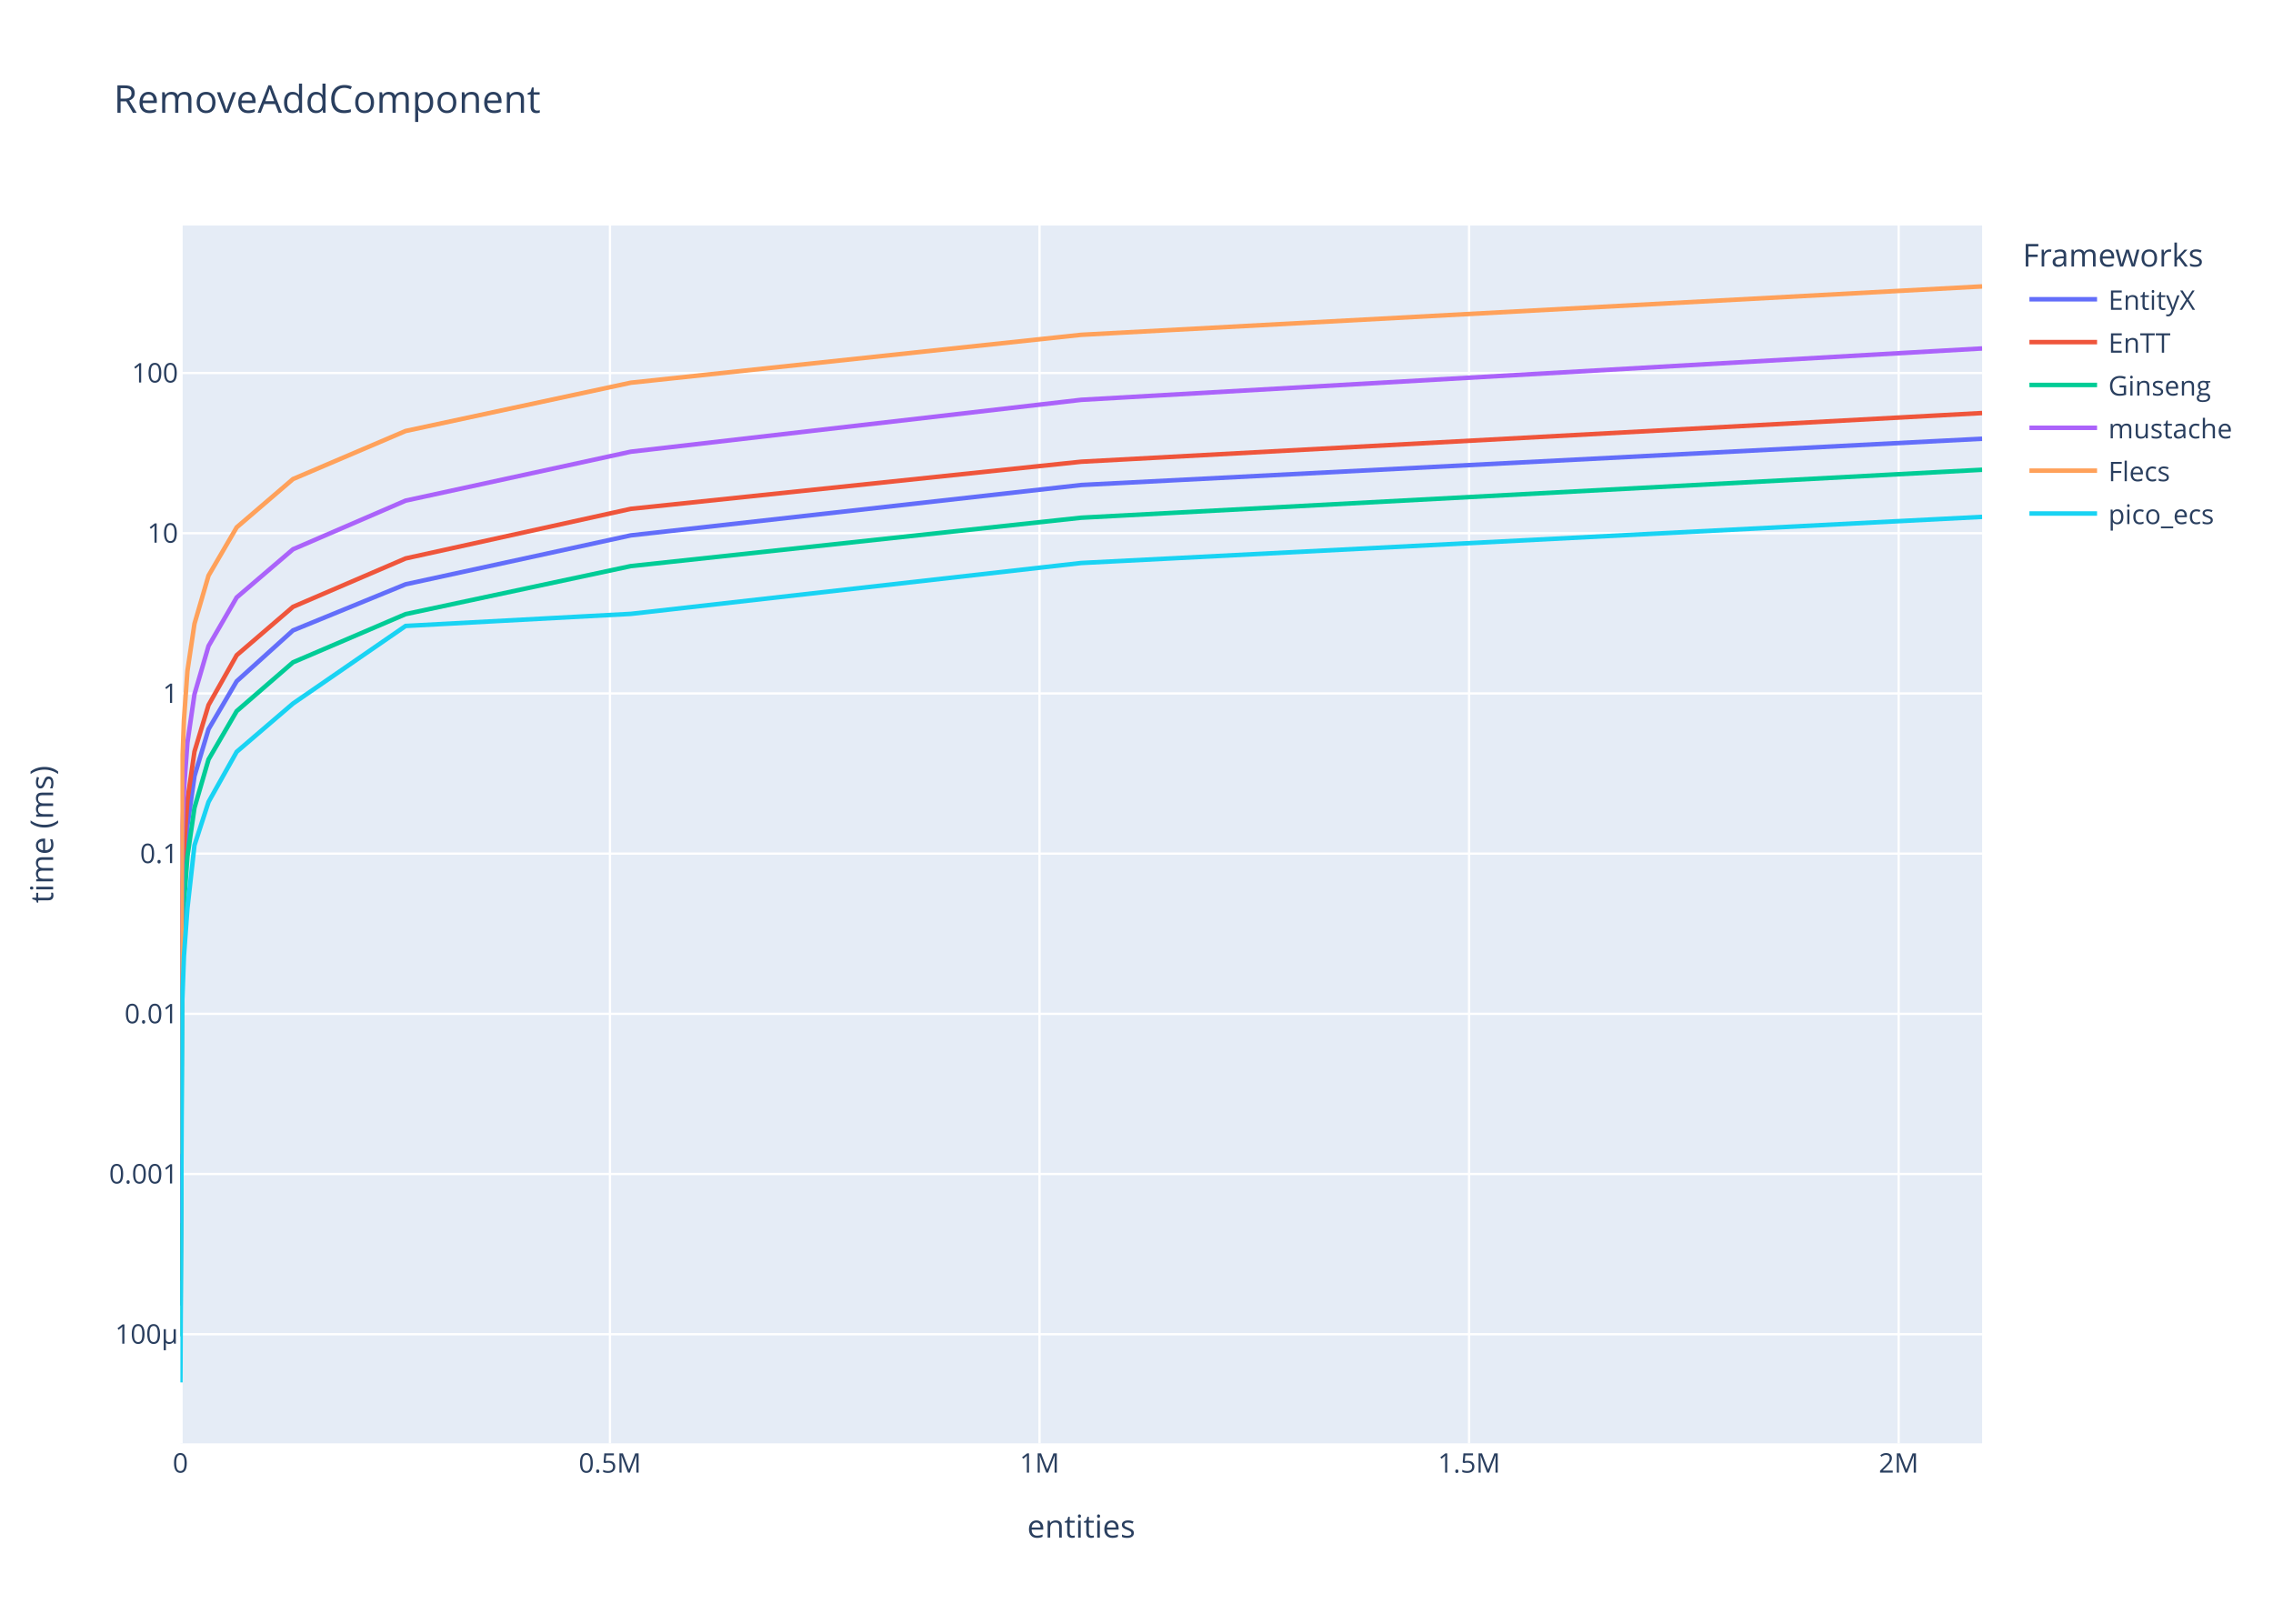
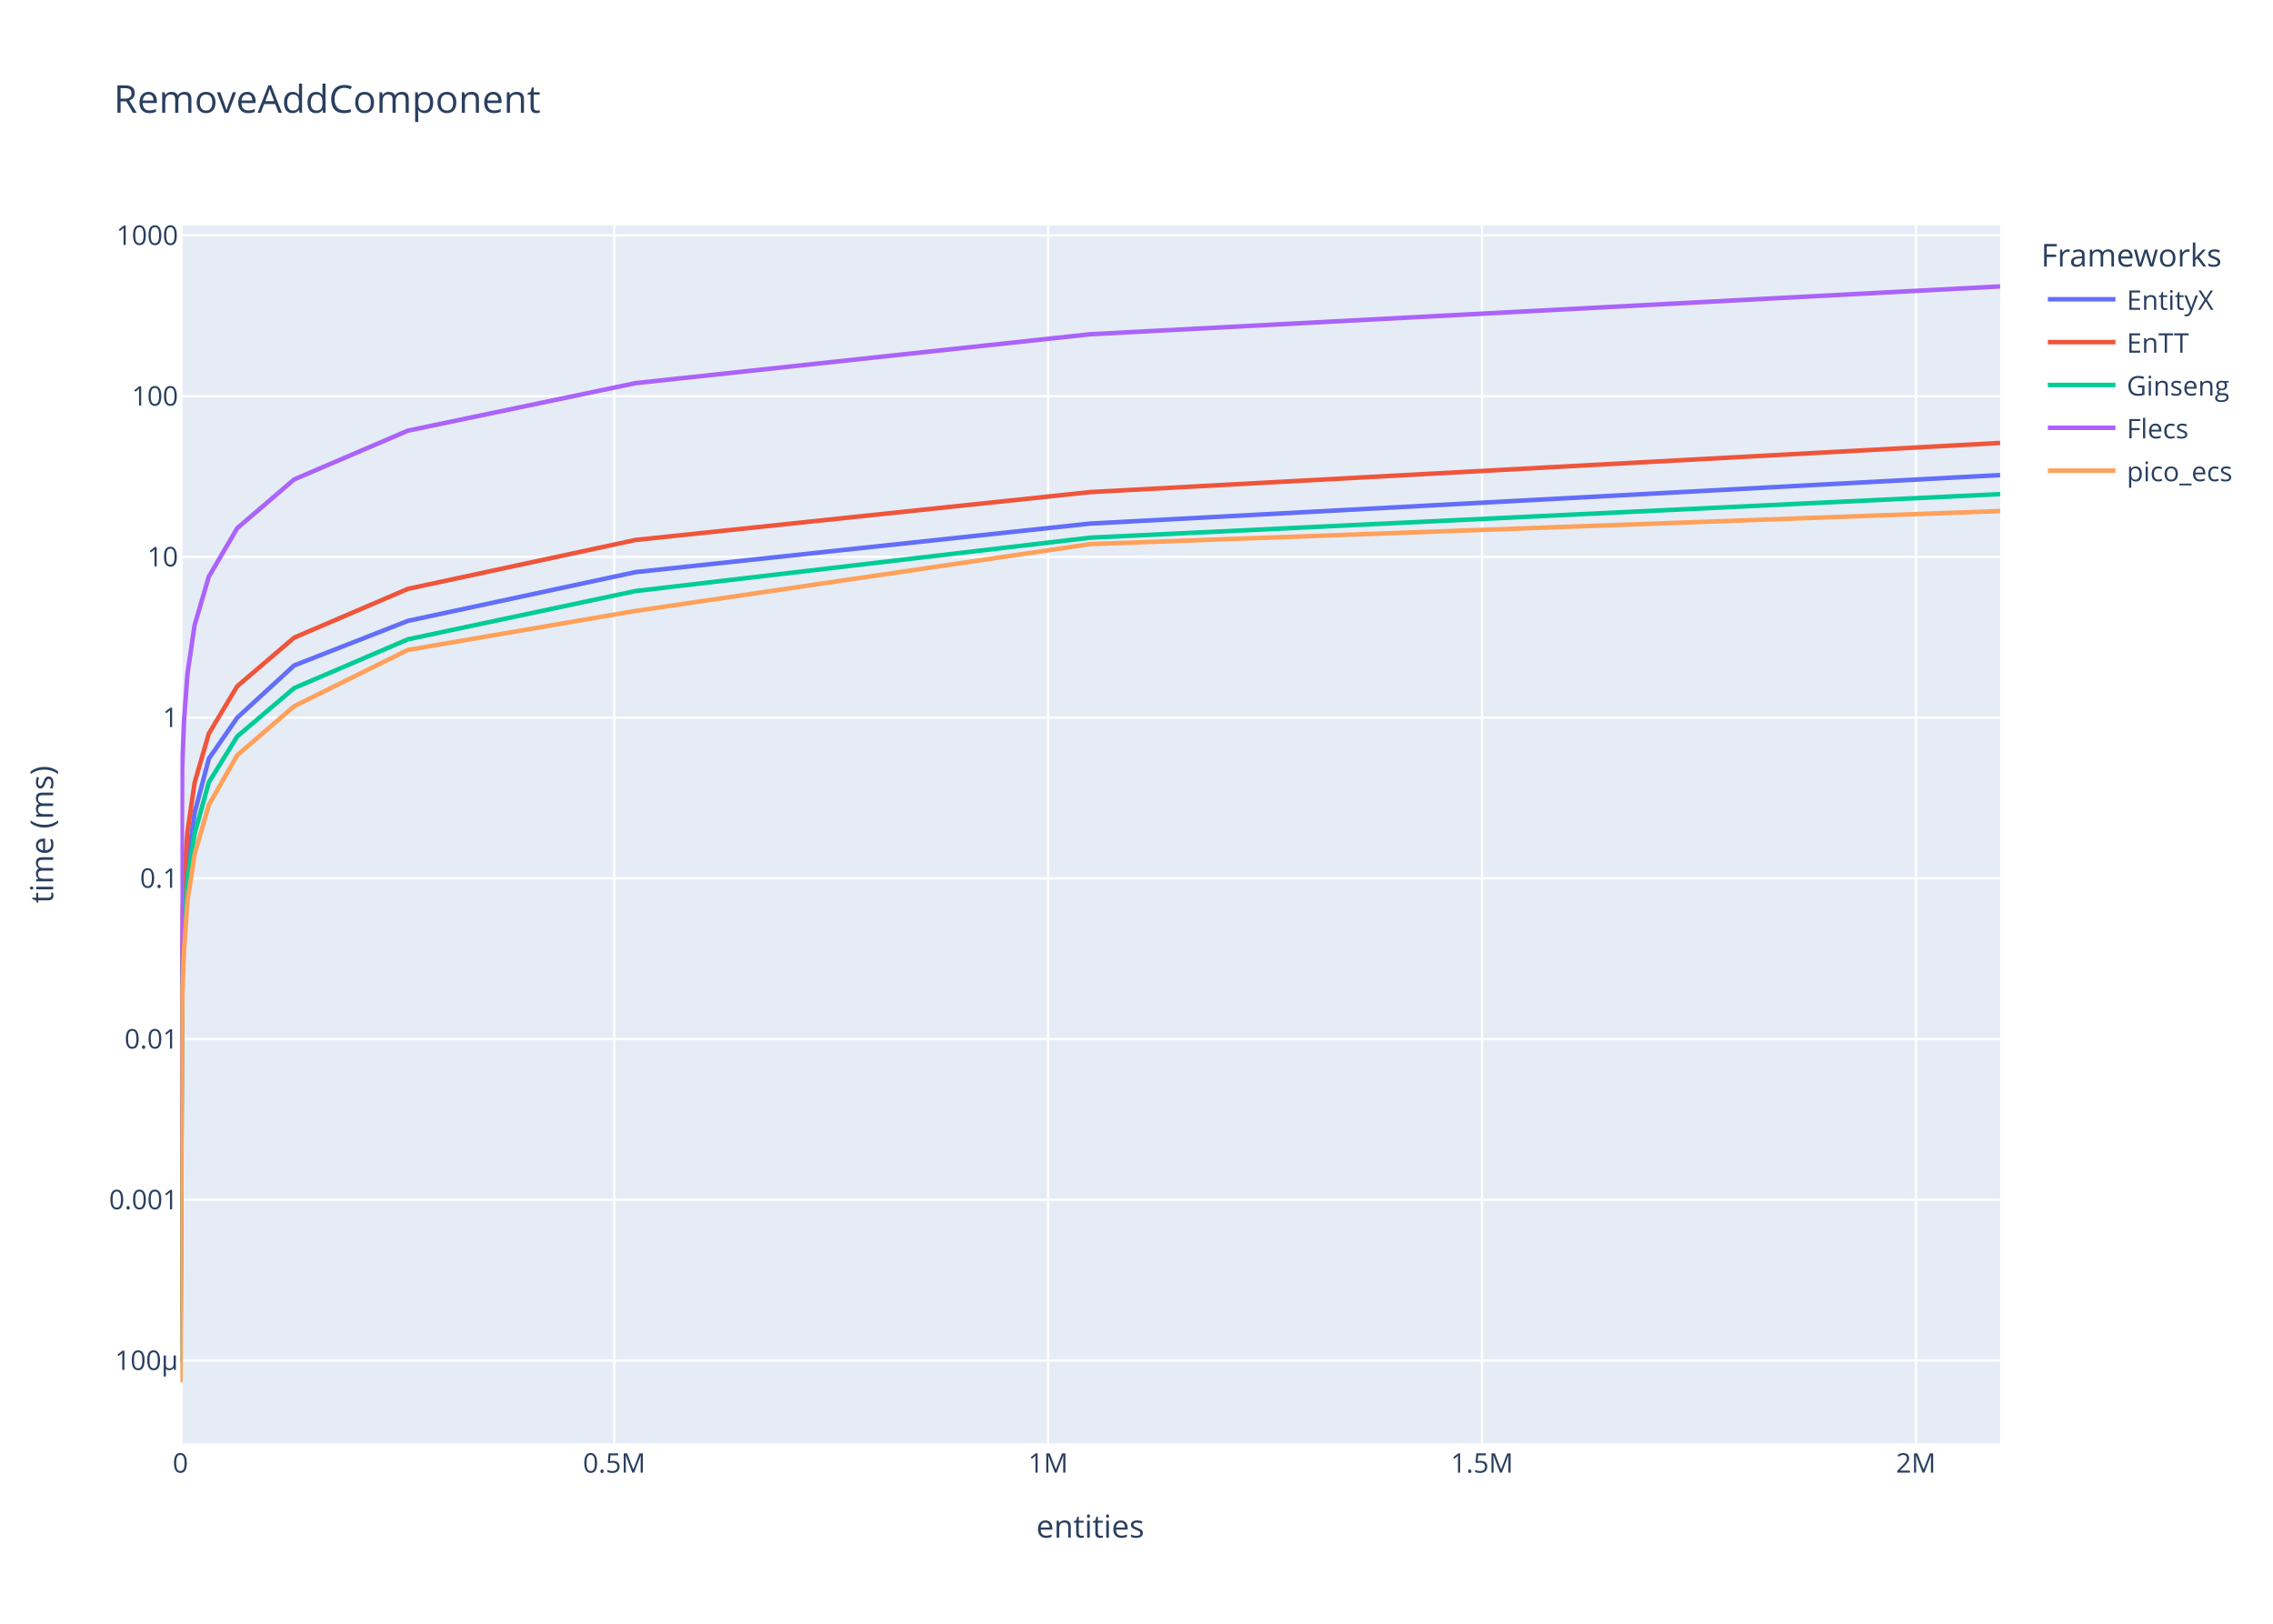
<svg xmlns="http://www.w3.org/2000/svg" class="main-svg" width="1008" height="720" style="" viewBox="0 0 1008 720">
  <rect x="0" y="0" width="1008" height="720" style="fill: rgb(255, 255, 255); fill-opacity: 1;" />
-   <defs id="defs-ab42d7">
+   <defs id="defs-dbc430">
    <g class="clips">
-       <clipPath id="clipab42d7xyplot" class="plotclip">
-         <rect width="799" height="540" />
-       </clipPath>
-       <clipPath class="axesclip" id="clipab42d7x">
-         <rect x="80" y="0" width="799" height="720" />
-       </clipPath>
-       <clipPath class="axesclip" id="clipab42d7y">
+       <clipPath id="clipdbc430xyplot" class="plotclip">
+         <rect width="807" height="540" />
+       </clipPath>
+       <clipPath class="axesclip" id="clipdbc430x">
+         <rect x="80" y="0" width="807" height="720" />
+       </clipPath>
+       <clipPath class="axesclip" id="clipdbc430y">
        <rect x="0" y="100" width="1008" height="540" />
      </clipPath>
-       <clipPath class="axesclip" id="clipab42d7xy">
-         <rect x="80" y="100" width="799" height="540" />
+       <clipPath class="axesclip" id="clipdbc430xy">
+         <rect x="80" y="100" width="807" height="540" />
      </clipPath>
    </g>
    <g class="gradients" />
    <g class="patterns" />
  </defs>
  <g class="bglayer">
-     <rect class="bg" x="80" y="100" width="799" height="540" style="fill: rgb(229, 236, 246); fill-opacity: 1; stroke-width: 0;" />
+     <rect class="bg" x="80" y="100" width="807" height="540" style="fill: rgb(229, 236, 246); fill-opacity: 1; stroke-width: 0;" />
  </g>
  <g class="layer-below">
    <g class="imagelayer" />
    <g class="shapelayer" />
  </g>
  <g class="cartesianlayer">
    <g class="subplot xy">
      <g class="layer-subplot">
        <g class="shapelayer" />
        <g class="imagelayer" />
      </g>
      <g class="minor-gridlayer">
        <g class="x" />
        <g class="y" />
      </g>
      <g class="gridlayer">
        <g class="x">
-           <path class="xgrid crisp" transform="translate(270.5,0)" d="M0,100v540" style="stroke: rgb(255, 255, 255); stroke-opacity: 1; stroke-width: 1px;" />
-           <path class="xgrid crisp" transform="translate(460.99,0)" d="M0,100v540" style="stroke: rgb(255, 255, 255); stroke-opacity: 1; stroke-width: 1px;" />
-           <path class="xgrid crisp" transform="translate(651.49,0)" d="M0,100v540" style="stroke: rgb(255, 255, 255); stroke-opacity: 1; stroke-width: 1px;" />
-           <path class="xgrid crisp" transform="translate(841.99,0)" d="M0,100v540" style="stroke: rgb(255, 255, 255); stroke-opacity: 1; stroke-width: 1px;" />
+           <path class="xgrid crisp" transform="translate(272.4,0)" d="M0,100v540" style="stroke: rgb(255, 255, 255); stroke-opacity: 1; stroke-width: 1px;" />
+           <path class="xgrid crisp" transform="translate(464.81,0)" d="M0,100v540" style="stroke: rgb(255, 255, 255); stroke-opacity: 1; stroke-width: 1px;" />
+           <path class="xgrid crisp" transform="translate(657.21,0)" d="M0,100v540" style="stroke: rgb(255, 255, 255); stroke-opacity: 1; stroke-width: 1px;" />
+           <path class="xgrid crisp" transform="translate(849.62,0)" d="M0,100v540" style="stroke: rgb(255, 255, 255); stroke-opacity: 1; stroke-width: 1px;" />
        </g>
        <g class="y">
-           <path class="ygrid crisp" transform="translate(0,591.62)" d="M80,0h799" style="stroke: rgb(255, 255, 255); stroke-opacity: 1; stroke-width: 1px;" />
-           <path class="ygrid crisp" transform="translate(0,520.58)" d="M80,0h799" style="stroke: rgb(255, 255, 255); stroke-opacity: 1; stroke-width: 1px;" />
-           <path class="ygrid crisp" transform="translate(0,449.55)" d="M80,0h799" style="stroke: rgb(255, 255, 255); stroke-opacity: 1; stroke-width: 1px;" />
-           <path class="ygrid crisp" transform="translate(0,378.51)" d="M80,0h799" style="stroke: rgb(255, 255, 255); stroke-opacity: 1; stroke-width: 1px;" />
-           <path class="ygrid crisp" transform="translate(0,307.48)" d="M80,0h799" style="stroke: rgb(255, 255, 255); stroke-opacity: 1; stroke-width: 1px;" />
-           <path class="ygrid crisp" transform="translate(0,236.44)" d="M80,0h799" style="stroke: rgb(255, 255, 255); stroke-opacity: 1; stroke-width: 1px;" />
-           <path class="ygrid crisp" transform="translate(0,165.4)" d="M80,0h799" style="stroke: rgb(255, 255, 255); stroke-opacity: 1; stroke-width: 1px;" />
+           <path class="ygrid crisp" transform="translate(0,603.26)" d="M80,0h807" style="stroke: rgb(255, 255, 255); stroke-opacity: 1; stroke-width: 1px;" />
+           <path class="ygrid crisp" transform="translate(0,531.99)" d="M80,0h807" style="stroke: rgb(255, 255, 255); stroke-opacity: 1; stroke-width: 1px;" />
+           <path class="ygrid crisp" transform="translate(0,460.73)" d="M80,0h807" style="stroke: rgb(255, 255, 255); stroke-opacity: 1; stroke-width: 1px;" />
+           <path class="ygrid crisp" transform="translate(0,389.46)" d="M80,0h807" style="stroke: rgb(255, 255, 255); stroke-opacity: 1; stroke-width: 1px;" />
+           <path class="ygrid crisp" transform="translate(0,318.19)" d="M80,0h807" style="stroke: rgb(255, 255, 255); stroke-opacity: 1; stroke-width: 1px;" />
+           <path class="ygrid crisp" transform="translate(0,246.93)" d="M80,0h807" style="stroke: rgb(255, 255, 255); stroke-opacity: 1; stroke-width: 1px;" />
+           <path class="ygrid crisp" transform="translate(0,175.66)" d="M80,0h807" style="stroke: rgb(255, 255, 255); stroke-opacity: 1; stroke-width: 1px;" />
+           <path class="ygrid crisp" transform="translate(0,104.39)" d="M80,0h807" style="stroke: rgb(255, 255, 255); stroke-opacity: 1; stroke-width: 1px;" />
        </g>
      </g>
      <g class="zerolinelayer">
        <path class="xzl zl crisp" transform="translate(80,0)" d="M0,100v540" style="stroke: rgb(255, 255, 255); stroke-opacity: 1; stroke-width: 2px;" />
      </g>
      <path class="xlines-below" />
      <path class="ylines-below" />
      <g class="overlines-below" />
      <g class="xaxislayer-below" />
      <g class="yaxislayer-below" />
      <g class="overaxes-below" />
-       <g class="plot" transform="translate(80,100)" clip-path="url(#clipab42d7xyplot)">
+       <g class="plot" transform="translate(80,100)" clip-path="url(#clipdbc430xyplot)">
        <g class="scatterlayer mlayer">
-           <g class="trace scatter trace24a3cc" style="stroke-miterlimit: 2; opacity: 1;">
-             <g class="fills" />
-             <g class="errorbars" />
-             <g class="lines">
-               <path class="js-line" d="M0,478.9L0.78,308.6L1.56,286.54L3.12,266.01L6.24,244.16L12.48,223.33L24.97,202.07L49.94,179.53L99.88,159.09L199.75,137.39L399.5,115.06L799,94.55" style="vector-effect: non-scaling-stroke; fill: none; stroke: rgb(99, 110, 250); stroke-opacity: 1; stroke-width: 2px; opacity: 1;" />
-             </g>
-             <g class="points" />
-             <g class="text" />
-           </g>
-           <g class="trace scatter trace0b6d29" style="stroke-miterlimit: 2; opacity: 1;">
-             <g class="fills" />
-             <g class="errorbars" />
-             <g class="lines">
-               <path class="js-line" d="M0,467.86L0.78,297.5L1.56,276.15L3.12,254.71L6.24,233.27L12.48,212.63L24.97,190.53L49.94,169.08L99.88,147.62L199.75,125.63L399.5,104.73L799,83.15" style="vector-effect: non-scaling-stroke; fill: none; stroke: rgb(239, 85, 59); stroke-opacity: 1; stroke-width: 2px; opacity: 1;" />
-             </g>
-             <g class="points" />
-             <g class="text" />
-           </g>
-           <g class="trace scatter trace0a6fae" style="stroke-miterlimit: 2; opacity: 1;">
-             <g class="fills" />
-             <g class="errorbars" />
-             <g class="lines">
-               <path class="js-line" d="M0,492.56L0.78,322.64L1.56,300.89L3.12,279.65L6.24,258.19L12.48,236.75L24.97,215.31L49.94,193.69L99.88,172.31L199.75,151.02L399.5,129.56L799,108.3" style="vector-effect: non-scaling-stroke; fill: none; stroke: rgb(0, 204, 150); stroke-opacity: 1; stroke-width: 2px; opacity: 1;" />
-             </g>
-             <g class="points" />
-             <g class="text" />
-           </g>
-           <g class="trace scatter traceb37d8b" style="stroke-miterlimit: 2; opacity: 1;">
-             <g class="fills" />
-             <g class="errorbars" />
-             <g class="lines">
-               <path class="js-line" d="M0,442.46L0.78,272.01L1.56,250.62L3.12,229.25L6.24,207.85L12.48,186.46L24.97,164.91L49.94,143.56L99.88,121.99L199.75,100.29L399.5,77.29L799,54.51" style="vector-effect: non-scaling-stroke; fill: none; stroke: rgb(171, 99, 250); stroke-opacity: 1; stroke-width: 2px; opacity: 1;" />
-             </g>
-             <g class="points" />
-             <g class="text" />
-           </g>
-           <g class="trace scatter trace01d1ad" style="stroke-miterlimit: 2; opacity: 1;">
-             <g class="fills" />
-             <g class="errorbars" />
-             <g class="lines">
-               <path class="js-line" d="M0,411.71L0.78,240.69L1.56,219.45L3.12,197.48L6.24,176.59L12.48,155.23L24.97,133.83L49.94,112.42L99.88,91.11L199.75,69.7L399.5,48.46L799,27" style="vector-effect: non-scaling-stroke; fill: none; stroke: rgb(255, 161, 90); stroke-opacity: 1; stroke-width: 2px; opacity: 1;" />
-             </g>
-             <g class="points" />
-             <g class="text" />
-           </g>
-           <g class="trace scatter traceb5dae2" style="stroke-miterlimit: 2; opacity: 1;">
-             <g class="fills" />
-             <g class="errorbars" />
-             <g class="lines">
-               <path class="js-line" d="M0,513L0.78,345.43L1.56,324.13L3.12,302.66L6.24,274.82L12.48,255.59L24.97,233.36L49.94,211.96L99.88,177.56L199.75,172.2L399.5,149.64L799,129.19" style="vector-effect: non-scaling-stroke; fill: none; stroke: rgb(25, 211, 243); stroke-opacity: 1; stroke-width: 2px; opacity: 1;" />
+           <g class="trace scatter trace1f58e0" style="stroke-miterlimit: 2; opacity: 1;">
+             <g class="fills" />
+             <g class="errorbars" />
+             <g class="lines">
+               <path class="js-line" d="M0,496.35L0.79,326.07L1.58,304.6L3.15,283.14L6.3,260.43L12.61,236.43L25.22,218.21L50.44,195.08L100.88,175.31L201.75,153.7L403.5,132.16L807,110.65" style="vector-effect: non-scaling-stroke; fill: none; stroke: rgb(99, 110, 250); stroke-opacity: 1; stroke-width: 2px; opacity: 1;" />
+             </g>
+             <g class="points" />
+             <g class="text" />
+           </g>
+           <g class="trace scatter trace04c238" style="stroke-miterlimit: 2; opacity: 1;">
+             <g class="fills" />
+             <g class="errorbars" />
+             <g class="lines">
+               <path class="js-line" d="M0,481.96L0.79,311.47L1.58,290.13L3.15,268.67L6.3,247.06L12.61,225.29L25.22,204.26L50.44,182.75L100.88,161.12L201.75,139.44L403.5,118.2L807,96.41" style="vector-effect: non-scaling-stroke; fill: none; stroke: rgb(239, 85, 59); stroke-opacity: 1; stroke-width: 2px; opacity: 1;" />
+             </g>
+             <g class="points" />
+             <g class="text" />
+           </g>
+           <g class="trace scatter trace6ea2cc" style="stroke-miterlimit: 2; opacity: 1;">
+             <g class="fills" />
+             <g class="errorbars" />
+             <g class="lines">
+               <path class="js-line" d="M0,504.2L0.79,334.51L1.58,312.87L3.15,289.79L6.3,269.65L12.61,246.91L25.22,226.53L50.44,205.12L100.88,183.49L201.75,162.09L403.5,138.41L807,119.1" style="vector-effect: non-scaling-stroke; fill: none; stroke: rgb(0, 204, 150); stroke-opacity: 1; stroke-width: 2px; opacity: 1;" />
+             </g>
+             <g class="points" />
+             <g class="text" />
+           </g>
+           <g class="trace scatter trace8c77bf" style="stroke-miterlimit: 2; opacity: 1;">
+             <g class="fills" />
+             <g class="errorbars" />
+             <g class="lines">
+               <path class="js-line" d="M0,412.94L0.79,240.81L1.58,219.97L3.15,198.66L6.3,177.2L12.61,155.69L25.22,134.19L50.44,112.59L100.88,90.97L201.75,69.9L403.5,48.21L807,27" style="vector-effect: non-scaling-stroke; fill: none; stroke: rgb(171, 99, 250); stroke-opacity: 1; stroke-width: 2px; opacity: 1;" />
+             </g>
+             <g class="points" />
+             <g class="text" />
+           </g>
+           <g class="trace scatter tracec557d5" style="stroke-miterlimit: 2; opacity: 1;">
+             <g class="fills" />
+             <g class="errorbars" />
+             <g class="lines">
+               <path class="js-line" d="M0,513L0.79,343.28L1.58,321.88L3.15,299.36L6.3,278.86L12.61,256.93L25.22,234.87L50.44,213.14L100.88,188.19L201.75,170.9L403.5,141.26L807,126.6" style="vector-effect: non-scaling-stroke; fill: none; stroke: rgb(255, 161, 90); stroke-opacity: 1; stroke-width: 2px; opacity: 1;" />
            </g>
            <g class="points" />
            <g class="text" />
          </g>
        </g>
      </g>
      <g class="overplot" />
      <path class="xlines-above crisp" d="M0,0" style="fill: none;" />
      <path class="ylines-above crisp" d="M0,0" style="fill: none;" />
      <g class="overlines-above" />
      <g class="xaxislayer-above">
        <g class="xtick">
          <text text-anchor="middle" x="0" y="653" transform="translate(80,0)" style="font-family: 'Open Sans', verdana, arial, sans-serif; font-size: 12px; fill: rgb(42, 63, 95); fill-opacity: 1; white-space: pre; opacity: 1;">0</text>
        </g>
        <g class="xtick">
-           <text text-anchor="middle" x="0" y="653" style="font-family: 'Open Sans', verdana, arial, sans-serif; font-size: 12px; fill: rgb(42, 63, 95); fill-opacity: 1; white-space: pre; opacity: 1;" transform="translate(270.5,0)">0.5M</text>
-         </g>
-         <g class="xtick">
-           <text text-anchor="middle" x="0" y="653" style="font-family: 'Open Sans', verdana, arial, sans-serif; font-size: 12px; fill: rgb(42, 63, 95); fill-opacity: 1; white-space: pre; opacity: 1;" transform="translate(460.99,0)">1M</text>
-         </g>
-         <g class="xtick">
-           <text text-anchor="middle" x="0" y="653" style="font-family: 'Open Sans', verdana, arial, sans-serif; font-size: 12px; fill: rgb(42, 63, 95); fill-opacity: 1; white-space: pre; opacity: 1;" transform="translate(651.49,0)">1.5M</text>
-         </g>
-         <g class="xtick">
-           <text text-anchor="middle" x="0" y="653" style="font-family: 'Open Sans', verdana, arial, sans-serif; font-size: 12px; fill: rgb(42, 63, 95); fill-opacity: 1; white-space: pre; opacity: 1;" transform="translate(841.99,0)">2M</text>
+           <text text-anchor="middle" x="0" y="653" style="font-family: 'Open Sans', verdana, arial, sans-serif; font-size: 12px; fill: rgb(42, 63, 95); fill-opacity: 1; white-space: pre; opacity: 1;" transform="translate(272.4,0)">0.5M</text>
+         </g>
+         <g class="xtick">
+           <text text-anchor="middle" x="0" y="653" style="font-family: 'Open Sans', verdana, arial, sans-serif; font-size: 12px; fill: rgb(42, 63, 95); fill-opacity: 1; white-space: pre; opacity: 1;" transform="translate(464.81,0)">1M</text>
+         </g>
+         <g class="xtick">
+           <text text-anchor="middle" x="0" y="653" style="font-family: 'Open Sans', verdana, arial, sans-serif; font-size: 12px; fill: rgb(42, 63, 95); fill-opacity: 1; white-space: pre; opacity: 1;" transform="translate(657.21,0)">1.5M</text>
+         </g>
+         <g class="xtick">
+           <text text-anchor="middle" x="0" y="653" style="font-family: 'Open Sans', verdana, arial, sans-serif; font-size: 12px; fill: rgb(42, 63, 95); fill-opacity: 1; white-space: pre; opacity: 1;" transform="translate(849.62,0)">2M</text>
        </g>
      </g>
      <g class="yaxislayer-above">
        <g class="ytick">
-           <text text-anchor="end" x="79" y="4.2" transform="translate(0,591.62)" style="font-family: 'Open Sans', verdana, arial, sans-serif; font-size: 12px; fill: rgb(42, 63, 95); fill-opacity: 1; white-space: pre; opacity: 1;">100μ</text>
-         </g>
-         <g class="ytick">
-           <text text-anchor="end" x="79" y="4.2" style="font-family: 'Open Sans', verdana, arial, sans-serif; font-size: 12px; fill: rgb(42, 63, 95); fill-opacity: 1; white-space: pre; opacity: 1;" transform="translate(0,520.58)">0.001</text>
-         </g>
-         <g class="ytick">
-           <text text-anchor="end" x="79" y="4.2" style="font-family: 'Open Sans', verdana, arial, sans-serif; font-size: 12px; fill: rgb(42, 63, 95); fill-opacity: 1; white-space: pre; opacity: 1;" transform="translate(0,449.55)">0.01</text>
-         </g>
-         <g class="ytick">
-           <text text-anchor="end" x="79" y="4.2" style="font-family: 'Open Sans', verdana, arial, sans-serif; font-size: 12px; fill: rgb(42, 63, 95); fill-opacity: 1; white-space: pre; opacity: 1;" transform="translate(0,378.51)">0.1</text>
-         </g>
-         <g class="ytick">
-           <text text-anchor="end" x="79" y="4.2" style="font-family: 'Open Sans', verdana, arial, sans-serif; font-size: 12px; fill: rgb(42, 63, 95); fill-opacity: 1; white-space: pre; opacity: 1;" transform="translate(0,307.48)">1</text>
-         </g>
-         <g class="ytick">
-           <text text-anchor="end" x="79" y="4.2" style="font-family: 'Open Sans', verdana, arial, sans-serif; font-size: 12px; fill: rgb(42, 63, 95); fill-opacity: 1; white-space: pre; opacity: 1;" transform="translate(0,236.44)">10</text>
-         </g>
-         <g class="ytick">
-           <text text-anchor="end" x="79" y="4.2" style="font-family: 'Open Sans', verdana, arial, sans-serif; font-size: 12px; fill: rgb(42, 63, 95); fill-opacity: 1; white-space: pre; opacity: 1;" transform="translate(0,165.4)">100</text>
+           <text text-anchor="end" x="79" y="4.2" transform="translate(0,603.26)" style="font-family: 'Open Sans', verdana, arial, sans-serif; font-size: 12px; fill: rgb(42, 63, 95); fill-opacity: 1; white-space: pre; opacity: 1;">100μ</text>
+         </g>
+         <g class="ytick">
+           <text text-anchor="end" x="79" y="4.2" style="font-family: 'Open Sans', verdana, arial, sans-serif; font-size: 12px; fill: rgb(42, 63, 95); fill-opacity: 1; white-space: pre; opacity: 1;" transform="translate(0,531.99)">0.001</text>
+         </g>
+         <g class="ytick">
+           <text text-anchor="end" x="79" y="4.2" style="font-family: 'Open Sans', verdana, arial, sans-serif; font-size: 12px; fill: rgb(42, 63, 95); fill-opacity: 1; white-space: pre; opacity: 1;" transform="translate(0,460.73)">0.01</text>
+         </g>
+         <g class="ytick">
+           <text text-anchor="end" x="79" y="4.2" style="font-family: 'Open Sans', verdana, arial, sans-serif; font-size: 12px; fill: rgb(42, 63, 95); fill-opacity: 1; white-space: pre; opacity: 1;" transform="translate(0,389.46)">0.1</text>
+         </g>
+         <g class="ytick">
+           <text text-anchor="end" x="79" y="4.2" style="font-family: 'Open Sans', verdana, arial, sans-serif; font-size: 12px; fill: rgb(42, 63, 95); fill-opacity: 1; white-space: pre; opacity: 1;" transform="translate(0,318.19)">1</text>
+         </g>
+         <g class="ytick">
+           <text text-anchor="end" x="79" y="4.2" style="font-family: 'Open Sans', verdana, arial, sans-serif; font-size: 12px; fill: rgb(42, 63, 95); fill-opacity: 1; white-space: pre; opacity: 1;" transform="translate(0,246.93)">10</text>
+         </g>
+         <g class="ytick">
+           <text text-anchor="end" x="79" y="4.2" style="font-family: 'Open Sans', verdana, arial, sans-serif; font-size: 12px; fill: rgb(42, 63, 95); fill-opacity: 1; white-space: pre; opacity: 1;" transform="translate(0,175.66)">100</text>
+         </g>
+         <g class="ytick">
+           <text text-anchor="end" x="79" y="4.2" style="font-family: 'Open Sans', verdana, arial, sans-serif; font-size: 12px; fill: rgb(42, 63, 95); fill-opacity: 1; white-space: pre; opacity: 1;" transform="translate(0,104.39)">1000</text>
        </g>
      </g>
      <g class="overaxes-above" />
    </g>
  </g>
  <g class="polarlayer" />
  <g class="smithlayer" />
  <g class="ternarylayer" />
  <g class="geolayer" />
  <g class="funnelarealayer" />
  <g class="pielayer" />
  <g class="iciclelayer" />
  <g class="treemaplayer" />
  <g class="sunburstlayer" />
  <g class="glimages" />
-   <defs id="topdefs-ab42d7">
+   <defs id="topdefs-dbc430">
    <g class="clips" />
-     <clipPath id="legendab42d7">
-       <rect width="101" height="143" x="0" y="0" />
+     <clipPath id="legenddbc430">
+       <rect width="93" height="124" x="0" y="0" />
    </clipPath>
  </defs>
  <g class="layer-above">
    <g class="imagelayer" />
    <g class="shapelayer" />
  </g>
  <g class="infolayer">
-     <g class="legend" pointer-events="all" transform="translate(894.98,100)">
-       <rect class="bg" shape-rendering="crispEdges" width="101" height="143" x="0" y="0" style="stroke: rgb(68, 68, 68); stroke-opacity: 1; fill: rgb(255, 255, 255); fill-opacity: 1; stroke-width: 0px;" />
-       <g class="scrollbox" transform="" clip-path="url(#legendab42d7)">
+     <g class="legend" pointer-events="all" transform="translate(903.14,100)">
+       <rect class="bg" shape-rendering="crispEdges" width="93" height="124" x="0" y="0" style="stroke: rgb(68, 68, 68); stroke-opacity: 1; fill: rgb(255, 255, 255); fill-opacity: 1; stroke-width: 0px;" />
+       <g class="scrollbox" transform="" clip-path="url(#legenddbc430)">
        <text class="legendtitletext" text-anchor="start" x="2" y="18.2" style="font-family: 'Open Sans', verdana, arial, sans-serif; font-size: 14px; fill: rgb(42, 63, 95); fill-opacity: 1; white-space: pre;">Frameworks</text>
        <g class="groups" transform="">
          <g class="traces" transform="translate(0,32.7)" style="opacity: 1;">
            <text class="legendtext" text-anchor="start" x="40" y="4.68" style="font-family: 'Open Sans', verdana, arial, sans-serif; font-size: 12px; fill: rgb(42, 63, 95); fill-opacity: 1; white-space: pre;">EntityX</text>
            <g class="layers" style="opacity: 1;">
              <g class="legendfill" />
              <g class="legendlines">
                <path class="js-line" d="M5,0h30" style="fill: none; stroke: rgb(99, 110, 250); stroke-opacity: 1; stroke-width: 2px;" />
              </g>
              <g class="legendsymbols">
                <g class="legendpoints" />
              </g>
            </g>
-             <rect class="legendtoggle" x="0" y="-9.5" width="95.25" height="19" style="fill: rgb(0, 0, 0); fill-opacity: 0;" />
+             <rect class="legendtoggle" x="0" y="-9.5" width="87.188" height="19" style="fill: rgb(0, 0, 0); fill-opacity: 0;" />
          </g>
        </g>
        <g class="groups" transform="">
          <g class="traces" transform="translate(0,51.7)" style="opacity: 1;">
            <text class="legendtext" text-anchor="start" x="40" y="4.68" style="font-family: 'Open Sans', verdana, arial, sans-serif; font-size: 12px; fill: rgb(42, 63, 95); fill-opacity: 1; white-space: pre;">EnTT</text>
            <g class="layers" style="opacity: 1;">
              <g class="legendfill" />
              <g class="legendlines">
                <path class="js-line" d="M5,0h30" style="fill: none; stroke: rgb(239, 85, 59); stroke-opacity: 1; stroke-width: 2px;" />
              </g>
              <g class="legendsymbols">
                <g class="legendpoints" />
              </g>
            </g>
-             <rect class="legendtoggle" x="0" y="-9.5" width="95.25" height="19" style="fill: rgb(0, 0, 0); fill-opacity: 0;" />
+             <rect class="legendtoggle" x="0" y="-9.5" width="87.188" height="19" style="fill: rgb(0, 0, 0); fill-opacity: 0;" />
          </g>
        </g>
        <g class="groups" transform="">
          <g class="traces" transform="translate(0,70.7)" style="opacity: 1;">
            <text class="legendtext" text-anchor="start" x="40" y="4.68" style="font-family: 'Open Sans', verdana, arial, sans-serif; font-size: 12px; fill: rgb(42, 63, 95); fill-opacity: 1; white-space: pre;">Ginseng</text>
            <g class="layers" style="opacity: 1;">
              <g class="legendfill" />
              <g class="legendlines">
                <path class="js-line" d="M5,0h30" style="fill: none; stroke: rgb(0, 204, 150); stroke-opacity: 1; stroke-width: 2px;" />
              </g>
              <g class="legendsymbols">
                <g class="legendpoints" />
              </g>
            </g>
-             <rect class="legendtoggle" x="0" y="-9.5" width="95.25" height="19" style="fill: rgb(0, 0, 0); fill-opacity: 0;" />
+             <rect class="legendtoggle" x="0" y="-9.5" width="87.188" height="19" style="fill: rgb(0, 0, 0); fill-opacity: 0;" />
          </g>
        </g>
        <g class="groups" transform="">
          <g class="traces" transform="translate(0,89.7)" style="opacity: 1;">
-             <text class="legendtext" text-anchor="start" x="40" y="4.68" style="font-family: 'Open Sans', verdana, arial, sans-serif; font-size: 12px; fill: rgb(42, 63, 95); fill-opacity: 1; white-space: pre;">mustache</text>
+             <text class="legendtext" text-anchor="start" x="40" y="4.68" style="font-family: 'Open Sans', verdana, arial, sans-serif; font-size: 12px; fill: rgb(42, 63, 95); fill-opacity: 1; white-space: pre;">Flecs</text>
            <g class="layers" style="opacity: 1;">
              <g class="legendfill" />
              <g class="legendlines">
                <path class="js-line" d="M5,0h30" style="fill: none; stroke: rgb(171, 99, 250); stroke-opacity: 1; stroke-width: 2px;" />
              </g>
              <g class="legendsymbols">
                <g class="legendpoints" />
              </g>
            </g>
-             <rect class="legendtoggle" x="0" y="-9.5" width="95.25" height="19" style="fill: rgb(0, 0, 0); fill-opacity: 0;" />
+             <rect class="legendtoggle" x="0" y="-9.5" width="87.188" height="19" style="fill: rgb(0, 0, 0); fill-opacity: 0;" />
          </g>
        </g>
        <g class="groups" transform="">
          <g class="traces" transform="translate(0,108.7)" style="opacity: 1;">
-             <text class="legendtext" text-anchor="start" x="40" y="4.68" style="font-family: 'Open Sans', verdana, arial, sans-serif; font-size: 12px; fill: rgb(42, 63, 95); fill-opacity: 1; white-space: pre;">Flecs</text>
+             <text class="legendtext" text-anchor="start" x="40" y="4.68" style="font-family: 'Open Sans', verdana, arial, sans-serif; font-size: 12px; fill: rgb(42, 63, 95); fill-opacity: 1; white-space: pre;">pico_ecs</text>
            <g class="layers" style="opacity: 1;">
              <g class="legendfill" />
              <g class="legendlines">
                <path class="js-line" d="M5,0h30" style="fill: none; stroke: rgb(255, 161, 90); stroke-opacity: 1; stroke-width: 2px;" />
              </g>
              <g class="legendsymbols">
                <g class="legendpoints" />
              </g>
            </g>
-             <rect class="legendtoggle" x="0" y="-9.5" width="95.25" height="19" style="fill: rgb(0, 0, 0); fill-opacity: 0;" />
-           </g>
-         </g>
-         <g class="groups" transform="">
-           <g class="traces" transform="translate(0,127.7)" style="opacity: 1;">
-             <text class="legendtext" text-anchor="start" x="40" y="4.68" style="font-family: 'Open Sans', verdana, arial, sans-serif; font-size: 12px; fill: rgb(42, 63, 95); fill-opacity: 1; white-space: pre;">pico_ecs</text>
-             <g class="layers" style="opacity: 1;">
-               <g class="legendfill" />
-               <g class="legendlines">
-                 <path class="js-line" d="M5,0h30" style="fill: none; stroke: rgb(25, 211, 243); stroke-opacity: 1; stroke-width: 2px;" />
-               </g>
-               <g class="legendsymbols">
-                 <g class="legendpoints" />
-               </g>
-             </g>
-             <rect class="legendtoggle" x="0" y="-9.5" width="95.25" height="19" style="fill: rgb(0, 0, 0); fill-opacity: 0;" />
+             <rect class="legendtoggle" x="0" y="-9.5" width="87.188" height="19" style="fill: rgb(0, 0, 0); fill-opacity: 0;" />
          </g>
        </g>
      </g>
      <rect class="scrollbar" rx="20" ry="3" width="0" height="0" x="0" y="0" style="fill: rgb(128, 139, 164); fill-opacity: 1;" />
    </g>
    <g class="g-gtitle">
      <text class="gtitle" x="50.4" y="50" text-anchor="start" dy="0em" style="font-family: 'Open Sans', verdana, arial, sans-serif; font-size: 17px; fill: rgb(42, 63, 95); opacity: 1; font-weight: normal; white-space: pre;">RemoveAddComponent</text>
    </g>
    <g class="g-xtitle">
-       <text class="xtitle" x="479.5" y="681.8" text-anchor="middle" style="font-family: 'Open Sans', verdana, arial, sans-serif; font-size: 14px; fill: rgb(42, 63, 95); opacity: 1; font-weight: normal; white-space: pre;">entities</text>
+       <text class="xtitle" x="483.5" y="681.8" text-anchor="middle" style="font-family: 'Open Sans', verdana, arial, sans-serif; font-size: 14px; fill: rgb(42, 63, 95); opacity: 1; font-weight: normal; white-space: pre;">entities</text>
    </g>
    <g class="g-ytitle">
      <text class="ytitle" transform="rotate(-90,23.55938,370)" x="23.559" y="370" text-anchor="middle" style="font-family: 'Open Sans', verdana, arial, sans-serif; font-size: 14px; fill: rgb(42, 63, 95); opacity: 1; font-weight: normal; white-space: pre;">time (ms)</text>
    </g>
  </g>
</svg>
